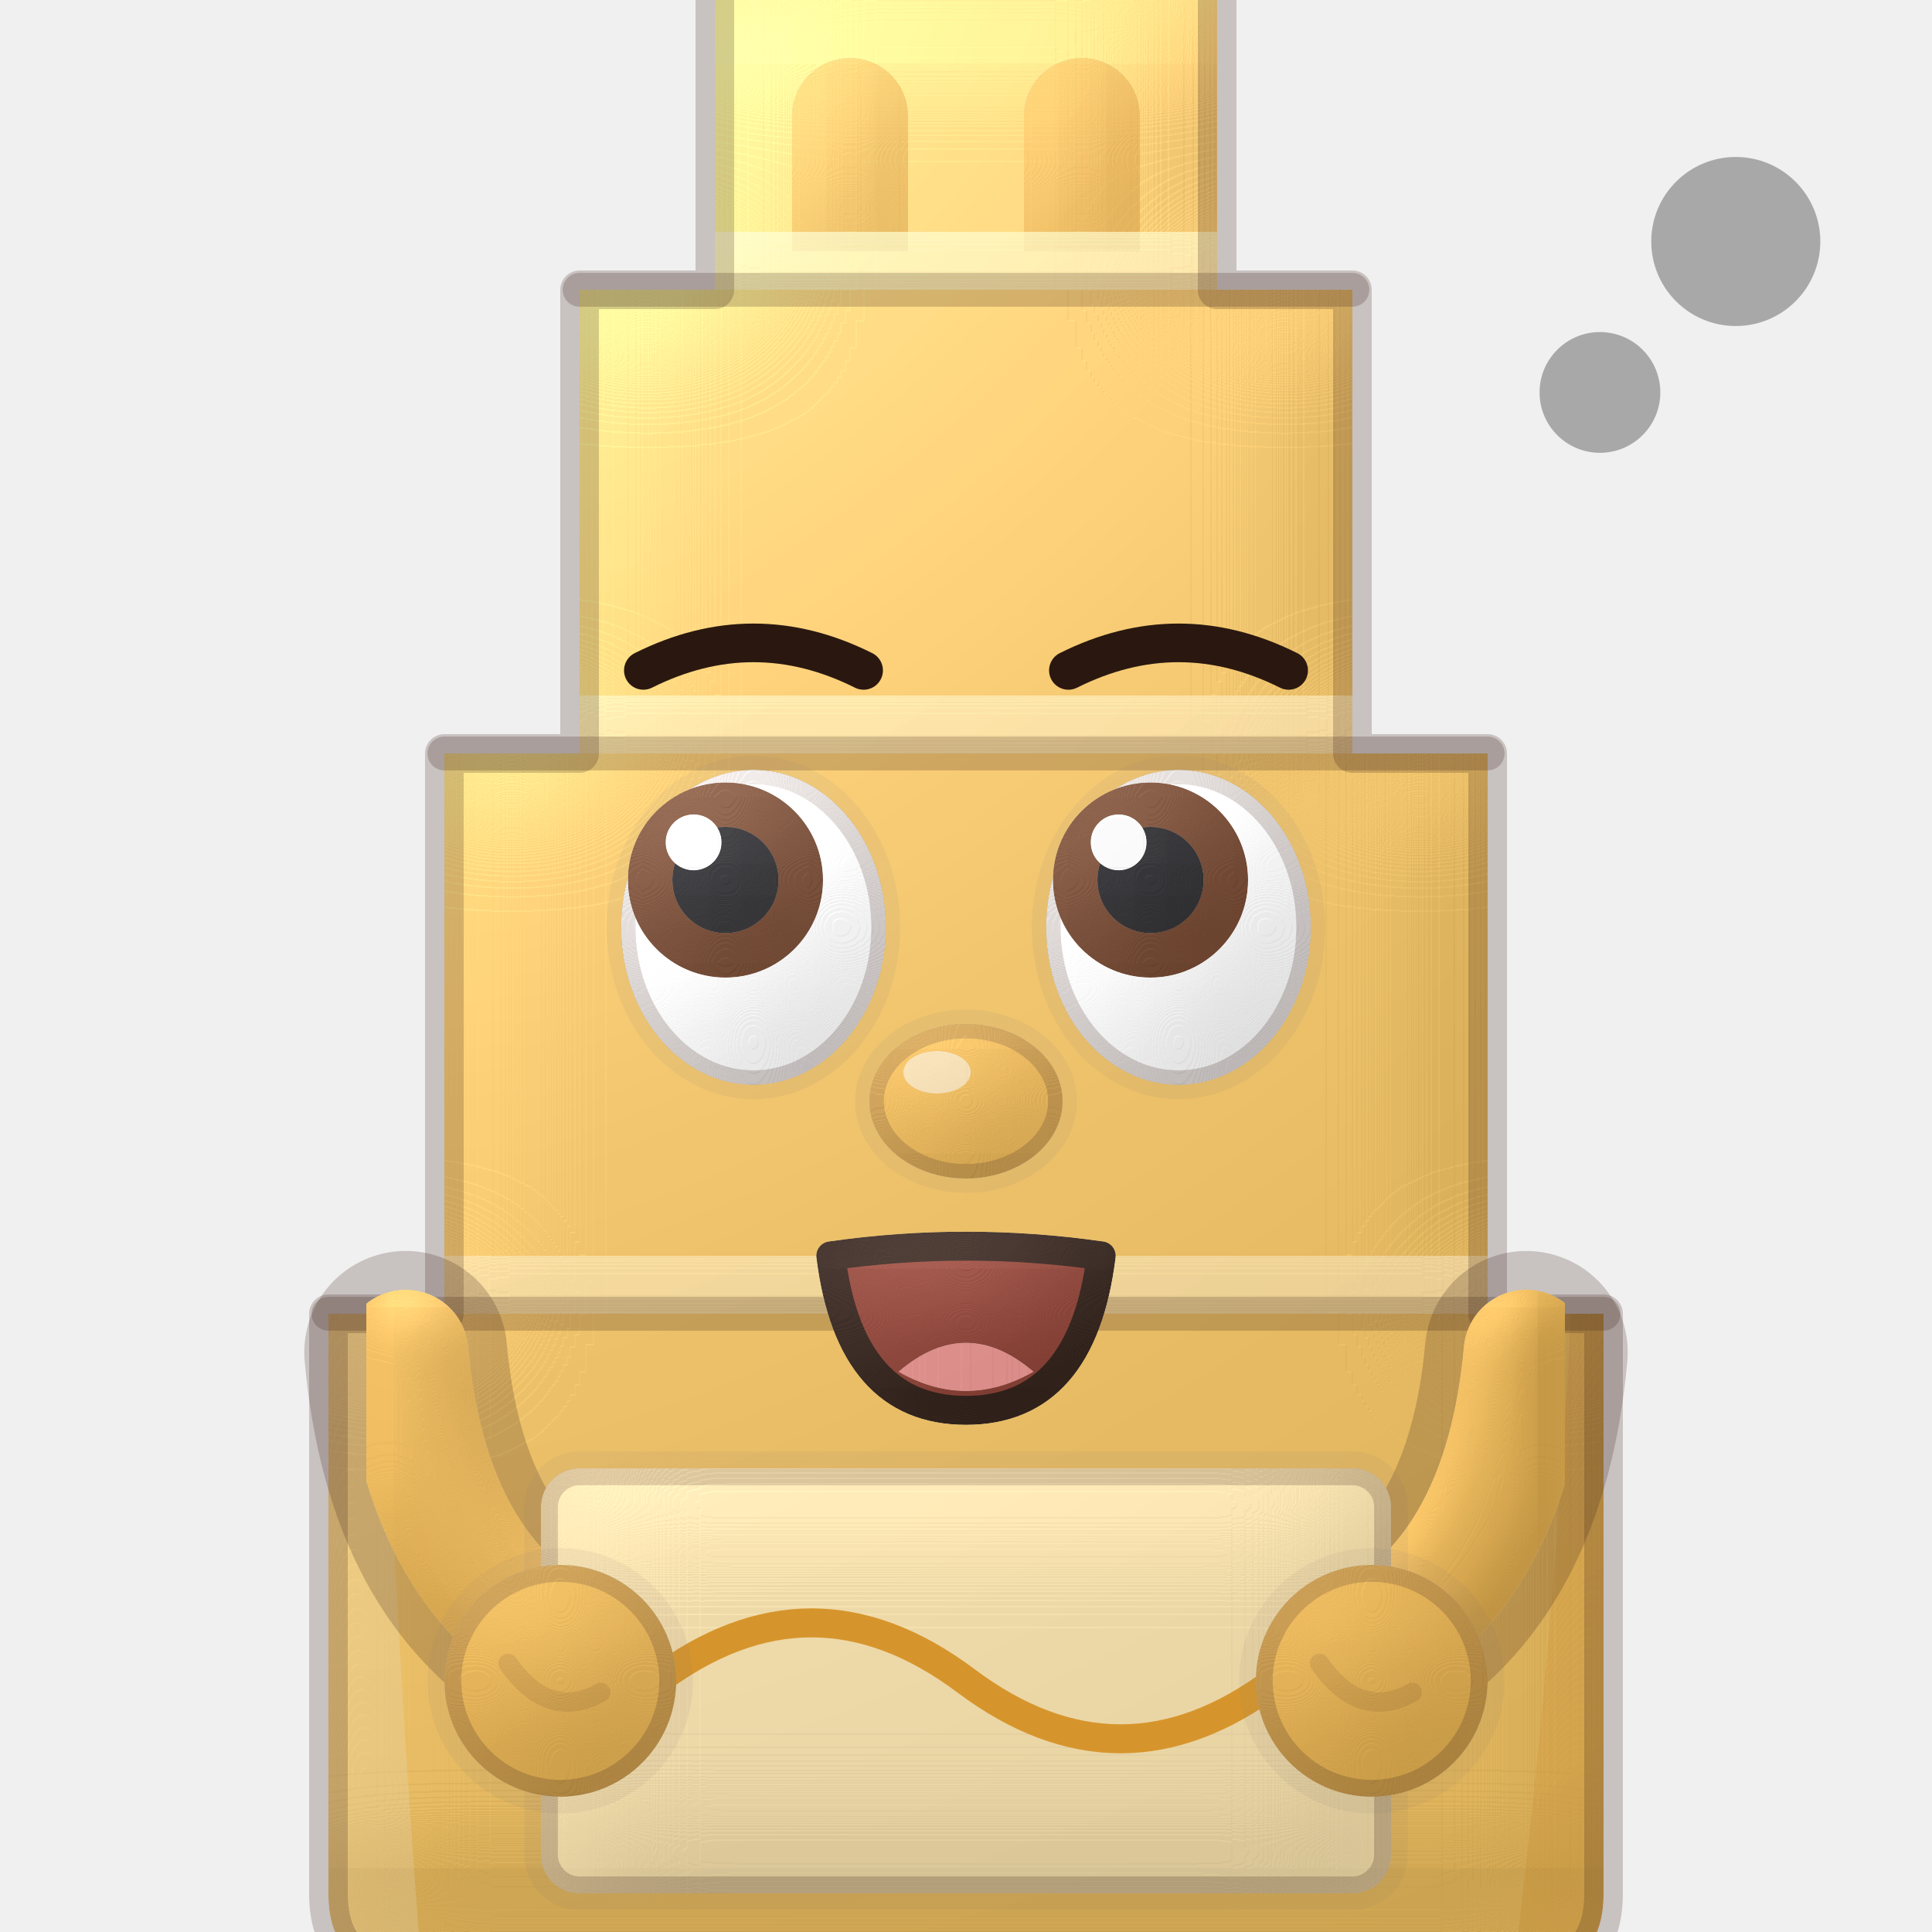
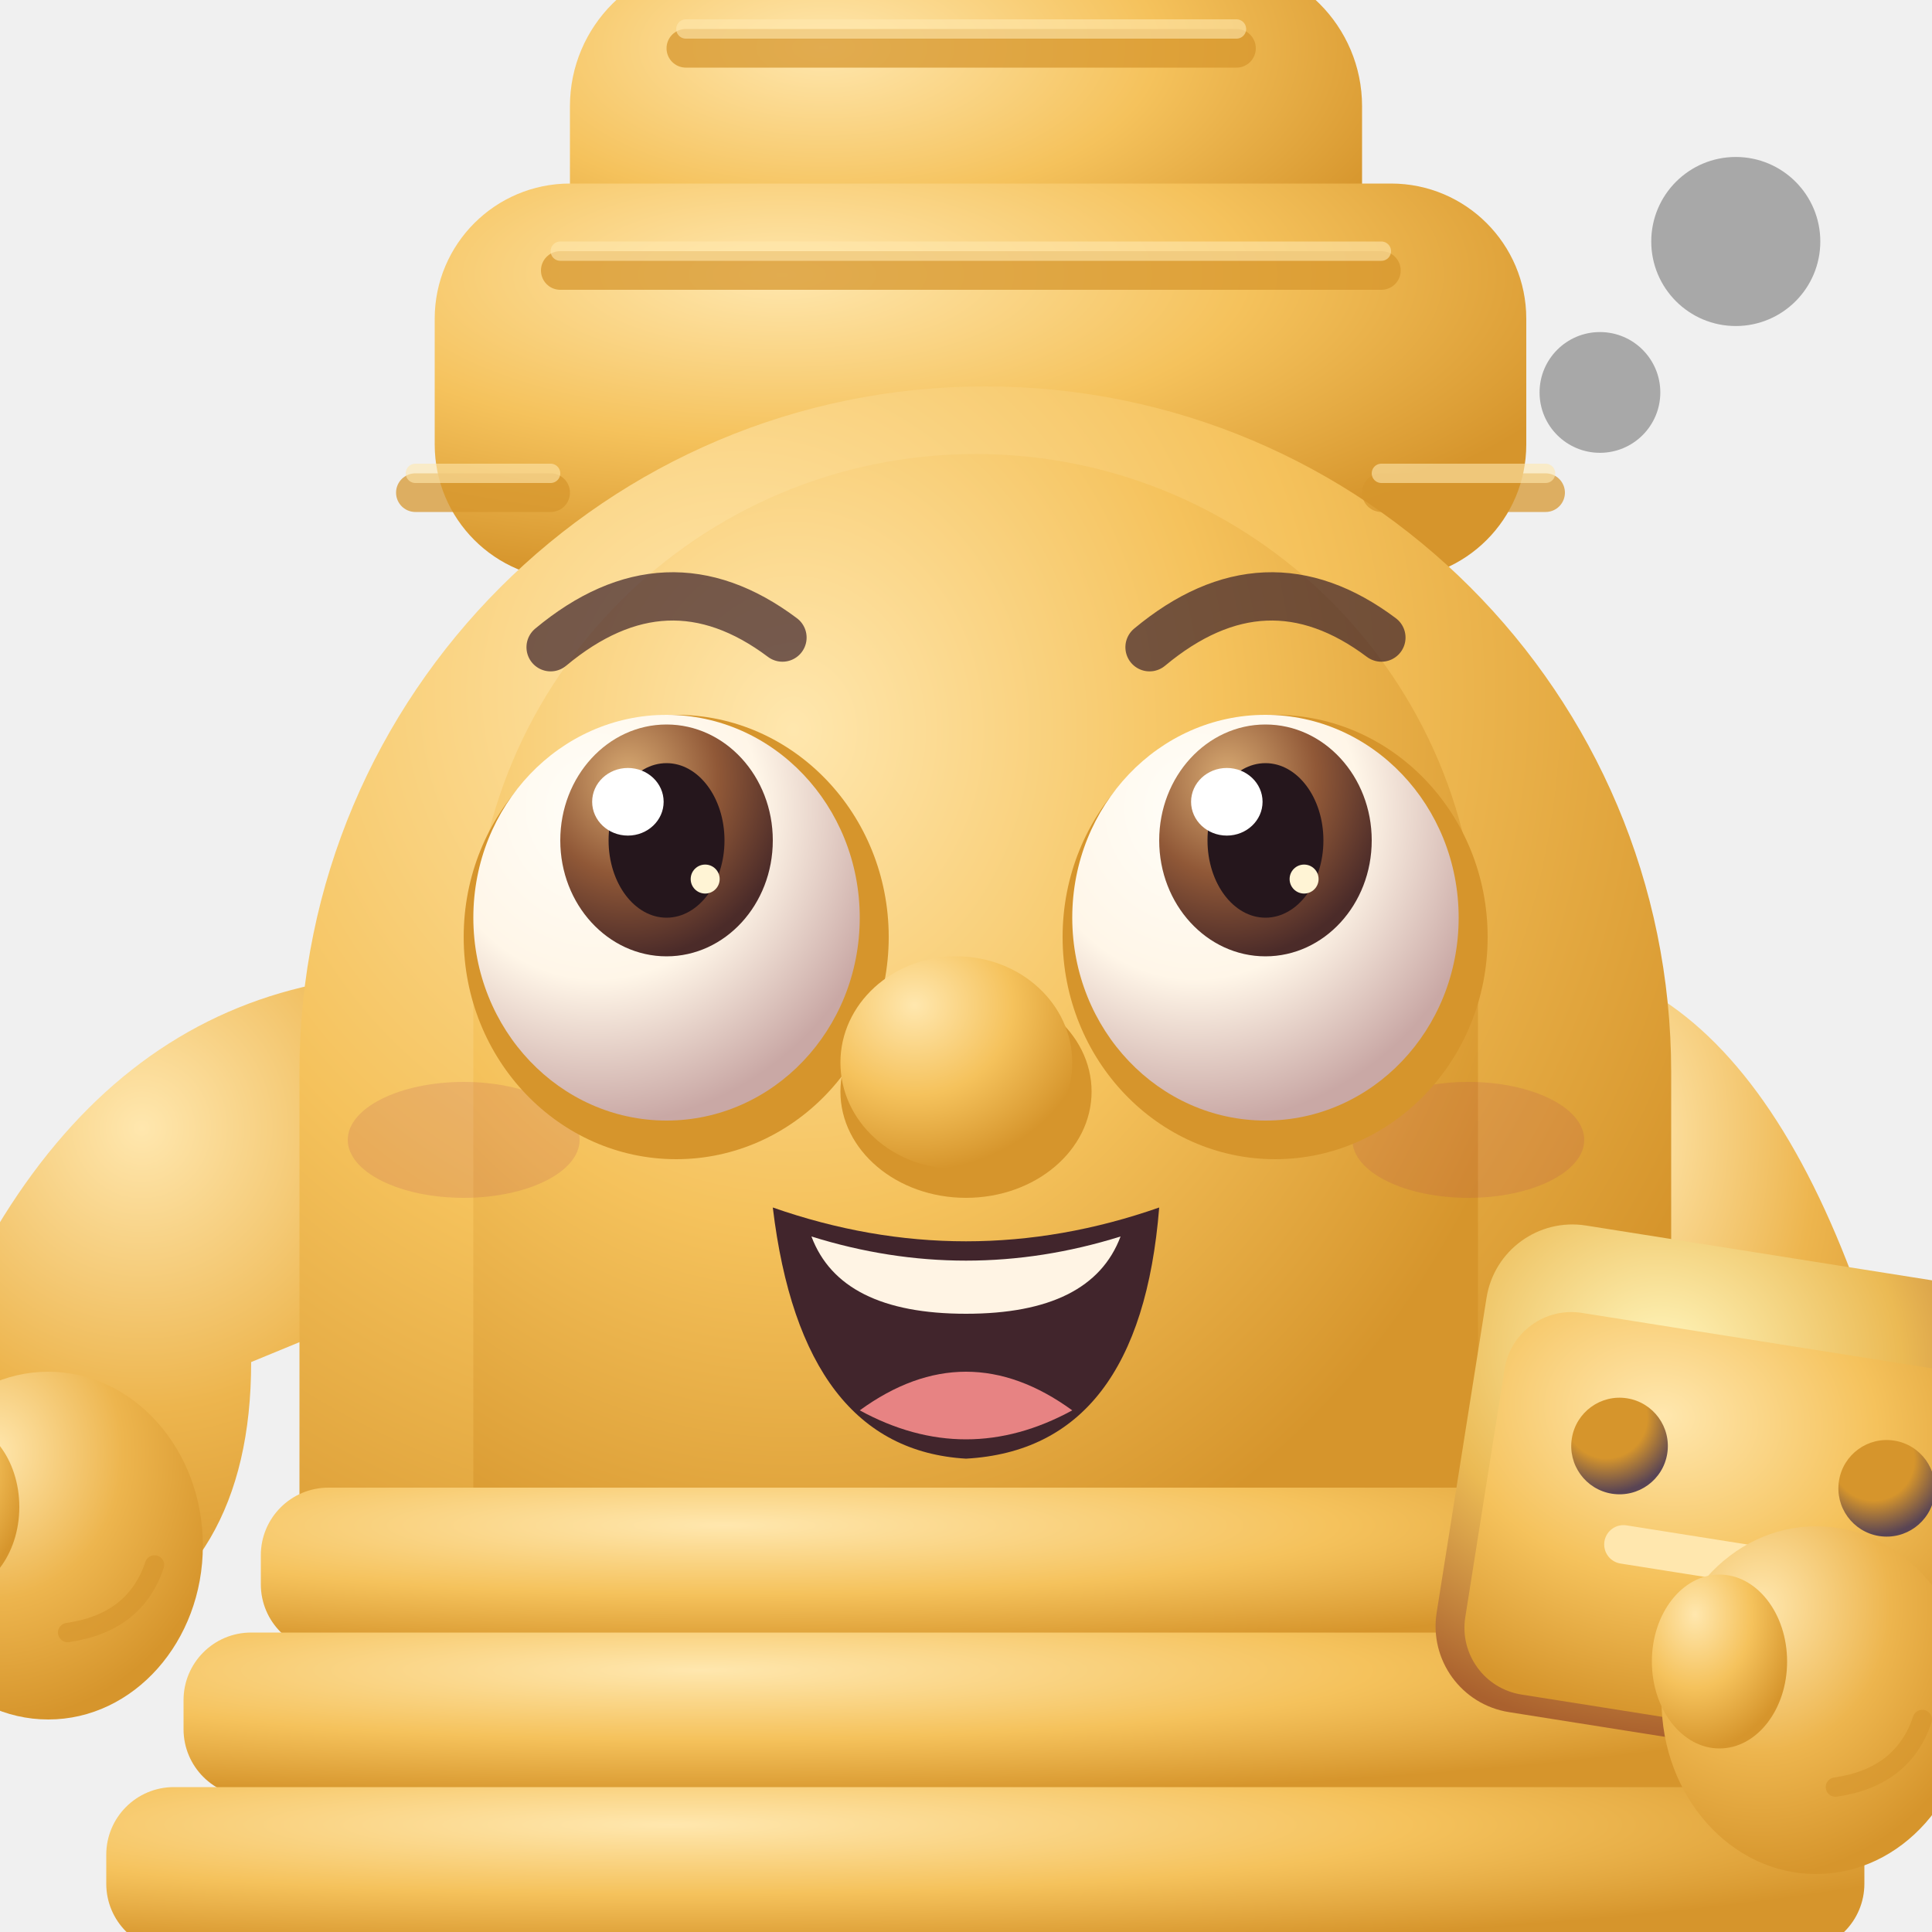
<svg xmlns="http://www.w3.org/2000/svg" viewBox="0 0 64 64" width="48" height="48" role="img" aria-label="Angkor, Website builder, planning">
  <defs>
-     <filter id="sm-angkor-s" x="-50%" y="-50%" width="200%" height="200%">
-       <feGaussianBlur stdDeviation="6" />
-     </filter>
-     <filter id="sm-angkor-clay" x="-25%" y="-25%" width="150%" height="150%" color-interpolation-filters="sRGB">
-       <feGaussianBlur in="SourceAlpha" stdDeviation="7" result="b" />
-       <feDiffuseLighting in="b" surfaceScale="6" diffuseConstant="1.15" lighting-color="#fff" result="d">
-         <feDistantLight azimuth="235" elevation="48" />
-       </feDiffuseLighting>
-       <feComposite in="d" in2="SourceAlpha" operator="in" result="d2" />
-       <feBlend in="SourceGraphic" in2="d2" mode="multiply" result="m" />
-       <feSpecularLighting in="b" surfaceScale="6" specularConstant=".55" specularExponent="22" lighting-color="#fff" result="s">
-         <fePointLight x="40" y="20" z="260" />
-       </feSpecularLighting>
-       <feComposite in="s" in2="SourceAlpha" operator="in" result="s2" />
-       <feComposite in="m" in2="s2" operator="arithmetic" k2="1" k3=".85" result="lit" />
-       <feComposite in="lit" in2="SourceAlpha" operator="in" />
-     </filter>
-     <filter id="sm-angkor-tube" x="-25%" y="-25%" width="150%" height="150%" color-interpolation-filters="sRGB">
-       <feGaussianBlur in="SourceAlpha" stdDeviation="3" result="b" />
-       <feDiffuseLighting in="b" surfaceScale="4" diffuseConstant="1.15" lighting-color="#fff" result="d">
-         <feDistantLight azimuth="235" elevation="48" />
-       </feDiffuseLighting>
-       <feComposite in="d" in2="SourceAlpha" operator="in" result="d2" />
-       <feBlend in="SourceGraphic" in2="d2" mode="multiply" result="m" />
-       <feSpecularLighting in="b" surfaceScale="4" specularConstant=".55" specularExponent="22" lighting-color="#fff" result="s">
-         <fePointLight x="40" y="20" z="260" />
-       </feSpecularLighting>
-       <feComposite in="s" in2="SourceAlpha" operator="in" result="s2" />
-       <feComposite in="m" in2="s2" operator="arithmetic" k2="1" k3=".85" result="lit" />
-       <feComposite in="lit" in2="SourceAlpha" operator="in" />
-     </filter>
+     <radialGradient id="sm-angkor-clay" cx="32%" cy="23%" r="78%">
+       <stop offset="0" stop-color="#FFE7AE" />
+       <stop offset="0.54" stop-color="#F5C25C" />
+       <stop offset="1" stop-color="#D6952C" />
+     </radialGradient>
+     <radialGradient id="sm-angkor-arm" cx="32%" cy="23%" r="78%">
+       <stop offset="0" stop-color="#FFE7AE" />
+       <stop offset="0.54" stop-color="#EDB54E" />
+       <stop offset="1" stop-color="#D6952C" />
+     </radialGradient>
+     <radialGradient id="sm-angkor-recess" cx="32%" cy="23%" r="78%">
+       <stop offset="0" stop-color="#D6952C" />
+       <stop offset="0.54" stop-color="#D6952C" />
+       <stop offset="1" stop-color="#594454" />
+     </radialGradient>
+     <radialGradient id="sm-angkor-boot" cx="32%" cy="23%" r="78%">
+       <stop offset="0" stop-color="#d39a69" />
+       <stop offset="0.54" stop-color="#966347" />
+       <stop offset="1" stop-color="#4a302d" />
+     </radialGradient>
+     <radialGradient id="sm-angkor-wood" cx="32%" cy="23%" r="78%">
+       <stop offset="0" stop-color="#ffe0a6" />
+       <stop offset="0.54" stop-color="#bb8051" />
+       <stop offset="1" stop-color="#774231" />
+     </radialGradient>
+     <radialGradient id="sm-angkor-gold" cx="32%" cy="23%" r="78%">
+       <stop offset="0" stop-color="#fff5bb" />
+       <stop offset="0.54" stop-color="#ebba54" />
+       <stop offset="1" stop-color="#aa612e" />
+     </radialGradient>
+     <radialGradient id="sm-angkor-red" cx="32%" cy="23%" r="78%">
+       <stop offset="0" stop-color="#ffb3a4" />
+       <stop offset="0.54" stop-color="#e47065" />
+       <stop offset="1" stop-color="#a53247" />
+     </radialGradient>
+     <radialGradient id="sm-angkor-white" cx="32%" cy="23%" r="78%">
+       <stop offset="0" stop-color="#fffef9" />
+       <stop offset="0.54" stop-color="#fff6e8" />
+       <stop offset="1" stop-color="#c9a8a5" />
+     </radialGradient>
+     <radialGradient id="sm-angkor-iris" cx="32%" cy="23%" r="78%">
+       <stop offset="0" stop-color="#d9ab73" />
+       <stop offset="0.54" stop-color="#905837" />
+       <stop offset="1" stop-color="#4b2b29" />
+     </radialGradient>
+     <radialGradient id="sm-angkor-floor">
+       <stop stop-color="#38252e" stop-opacity=".31" />
+       <stop offset=".55" stop-color="#483442" stop-opacity=".2" />
+       <stop offset="1" stop-color="#483442" stop-opacity="0" />
+     </radialGradient>
  </defs>
-   <g transform="scale(0.32) translate(-50 -100)">
-     <rect x="115" y="300" width="18" height="30" rx="6" fill="#EDB54E" stroke="#3B2418" stroke-opacity=".22" stroke-width="3.5" filter="url(#sm-angkor-clay)" />
-     <rect x="167" y="300" width="18" height="30" rx="6" fill="#EDB54E" stroke="#3B2418" stroke-opacity=".22" stroke-width="3.5" filter="url(#sm-angkor-clay)" />
-     <path d="M138 322 L112 322 L110 334 Q90 336 88 348 L88 352 L142 352 L142 338 Q142 328 138 322 Z" fill="#8A4E2B" stroke="#3B2418" stroke-opacity=".22" stroke-width="3.5" stroke-linejoin="round" filter="url(#sm-angkor-clay)" />
-     <path d="M142 348 L88 348 L88 355 L142 355 Z" fill="#5E3219" stroke="#3B2418" stroke-opacity=".22" stroke-width="3" stroke-linejoin="round" filter="url(#sm-angkor-clay)" />
-     <path d="M132 328 L118 334 M118 328 L132 334" fill="none" stroke="#E2B07A" stroke-width="2.5" stroke-linecap="round" stroke-linejoin="round" />
-     <path d="M162 322 L188 322 L190 334 Q210 336 212 348 L212 352 L158 352 L158 338 Q158 328 162 322 Z" fill="#8A4E2B" stroke="#3B2418" stroke-opacity=".22" stroke-width="3.5" stroke-linejoin="round" filter="url(#sm-angkor-clay)" />
-     <path d="M158 348 L212 348 L212 355 L158 355 Z" fill="#5E3219" stroke="#3B2418" stroke-opacity=".22" stroke-width="3" stroke-linejoin="round" filter="url(#sm-angkor-clay)" />
-     <path d="M168 328 L182 334 M182 328 L168 334" fill="none" stroke="#E2B07A" stroke-width="2.5" stroke-linecap="round" stroke-linejoin="round" />
-     <clipPath id="sm-angkor-c">
-       <path d="M150 52 Q168 72 164 96 L176 96 L176 130 L190 130 L190 178 L204 178 L204 236 L216 236 L216 296 Q216 304 208 304 L92 304 Q84 304 84 296 L84 236 L96 236 L96 178 L110 178 L110 130 L124 130 L124 96 L136 96 Q132 72 150 52 Z" />
-     </clipPath>
-     <path d="M150 52 Q168 72 164 96 L176 96 L176 130 L190 130 L190 178 L204 178 L204 236 L216 236 L216 296 Q216 304 208 304 L92 304 Q84 304 84 296 L84 236 L96 236 L96 178 L110 178 L110 130 L124 130 L124 96 L136 96 Q132 72 150 52 Z" fill="#F5C25C" filter="url(#sm-angkor-clay)" />
-     <g clip-path="url(#sm-angkor-c)">
-       <path d="M200 0 L340 0 L340 370 L196 370 Q230 200 200 0 Z" fill="#D6952C" opacity="0.32" filter="url(#sm-angkor-clay)" />
-       <path d="M0 0 L104 0 Q76 160 100 370 L0 370 Z" fill="#FFE7AE" opacity="0.4" filter="url(#sm-angkor-clay)" />
-       <path d="M132 126 L132 112 A6 6 0 0 1 144 112 L144 126 Z" fill="#D6952C" opacity="0.6" filter="url(#sm-angkor-clay)" />
-       <path d="M156 126 L156 112 A6 6 0 0 1 168 112 L168 126 Z" fill="#D6952C" opacity="0.6" filter="url(#sm-angkor-clay)" />
-       <path d="M86 230 L214 230 L214 236 L86 236 Z M98 172 L202 172 L202 178 L98 178 Z M112 124 L188 124 L188 130 L112 130 Z" fill="#FFE7AE" opacity="0.7" filter="url(#sm-angkor-clay)" />
+   <g transform="scale(0.32) translate(-50 -84)">
+     <g transform="translate(119 302) rotate(-9) scale(1 1)">
+       <rect x="-13" y="-53" width="27" height="71" rx="13" fill="url(#sm-angkor-arm)" />
+       <path d="M-17-13Q-12-20 12-17Q23-17 21-6L20 23Q32 37 14 45H-27Q-45 44-42 29Q-41 12-22 11Z" fill="url(#sm-angkor-boot)" />
+       <path d="M-42 32Q-24 42 22 32Q27 46 12 47H-28Q-45 45-42 32Z" fill="#49302b" />
+       <path d="M-40 33Q-20 43 24 33" fill="none" stroke="#bd9169" stroke-width="2.7" stroke-linecap="round" stroke-linejoin="round" />
+       <path d="M-39 30Q-33 17-19 17M-15-10Q-4-15 13-10" fill="none" stroke="#f1bd89" stroke-width="3" opacity="0.55" stroke-linecap="round" stroke-linejoin="round" />
+       <ellipse cx="-15" cy="-3" rx="2.7" ry="2.7" fill="#3b2826" />
+       <ellipse cx="2" cy="-1" rx="2.7" ry="2.7" fill="#3b2826" />
+       <path d="M-15 -3l17 2" fill="none" stroke="#f4d3a6" stroke-width="2.5" stroke-linecap="round" stroke-linejoin="round" />
+       <ellipse cx="-17" cy="4" rx="2.7" ry="2.7" fill="#3b2826" />
+       <ellipse cx="0" cy="6" rx="2.7" ry="2.7" fill="#3b2826" />
+       <path d="M-17 4l17 2" fill="none" stroke="#f4d3a6" stroke-width="2.5" stroke-linecap="round" stroke-linejoin="round" />
+       <ellipse cx="-19" cy="11" rx="2.7" ry="2.7" fill="#3b2826" />
+       <ellipse cx="-2" cy="13" rx="2.7" ry="2.7" fill="#3b2826" />
+       <path d="M-19 11l17 2" fill="none" stroke="#f4d3a6" stroke-width="2.5" stroke-linecap="round" stroke-linejoin="round" />
+       <path d="M-10 17q-14 9-17 5M-10 17q8 4 10 11" fill="none" stroke="#dfad7d" stroke-width="2" opacity="0.7" stroke-linecap="round" stroke-linejoin="round" />
+       <path d="M-29 26l6 1m-9-5l4 1m36-3l5-1" fill="none" stroke="#d5a47a" stroke-width="1.5" opacity="0.65" stroke-linecap="round" stroke-linejoin="round" />
    </g>
-     <path d="M150 52 Q168 72 164 96 L176 96 L176 130 L190 130 L190 178 L204 178 L204 236 L216 236 L216 296 Q216 304 208 304 L92 304 Q84 304 84 296 L84 236 L96 236 L96 178 L110 178 L110 130 L124 130 L124 96 L136 96 Q132 72 150 52 Z" fill="none" stroke="#3B2418" stroke-opacity=".22" stroke-width="4" stroke-linecap="round" stroke-linejoin="round" />
-     <path d="M124 96 L176 96 M110 130 L190 130 M96 178 L204 178 M84 236 L216 236" fill="none" stroke="#3B2418" stroke-opacity=".22" stroke-width="3.5" stroke-linecap="round" stroke-linejoin="round" />
-     <ellipse cx="150" cy="214" rx="10" ry="8" fill="#EDB54E" stroke="#3B2418" stroke-opacity=".22" stroke-width="3" filter="url(#sm-angkor-clay)" />
-     <ellipse cx="147" cy="211" rx="3.5" ry="2.2" fill="#fff" opacity=".55" filter="url(#sm-angkor-clay)" />
-     <g>
-       <ellipse cx="128" cy="196" rx="13.7" ry="16.3" fill="#fff" stroke="#3B2418" stroke-opacity=".22" stroke-width="3" filter="url(#sm-angkor-clay)" />
-       <circle cx="125.1" cy="191.1" r="10.1" fill="#6B3B22" filter="url(#sm-angkor-clay)" />
-       <circle cx="125.1" cy="191.1" r="5.5" fill="#1B1B1F" filter="url(#sm-angkor-clay)" />
-       <circle cx="121.8" cy="187.2" r="2.9" fill="#fff" filter="url(#sm-angkor-clay)" />
-       <ellipse cx="172" cy="196" rx="13.7" ry="16.3" fill="#fff" stroke="#3B2418" stroke-opacity=".22" stroke-width="3" filter="url(#sm-angkor-clay)" />
-       <circle cx="169.1" cy="191.1" r="10.1" fill="#6B3B22" filter="url(#sm-angkor-clay)" />
-       <circle cx="169.1" cy="191.1" r="5.5" fill="#1B1B1F" filter="url(#sm-angkor-clay)" />
-       <circle cx="165.8" cy="187.2" r="2.9" fill="#fff" filter="url(#sm-angkor-clay)" />
+     <g transform="translate(181 302) rotate(9) scale(-1 1)">
+       <rect x="-13" y="-53" width="27" height="71" rx="13" fill="url(#sm-angkor-arm)" />
+       <path d="M-17-13Q-12-20 12-17Q23-17 21-6L20 23Q32 37 14 45H-27Q-45 44-42 29Q-41 12-22 11Z" fill="url(#sm-angkor-boot)" />
+       <path d="M-42 32Q-24 42 22 32Q27 46 12 47H-28Q-45 45-42 32Z" fill="#49302b" />
+       <path d="M-40 33Q-20 43 24 33" fill="none" stroke="#bd9169" stroke-width="2.7" stroke-linecap="round" stroke-linejoin="round" />
+       <path d="M-39 30Q-33 17-19 17M-15-10Q-4-15 13-10" fill="none" stroke="#f1bd89" stroke-width="3" opacity="0.55" stroke-linecap="round" stroke-linejoin="round" />
+       <ellipse cx="-15" cy="-3" rx="2.7" ry="2.7" fill="#3b2826" />
+       <ellipse cx="2" cy="-1" rx="2.7" ry="2.7" fill="#3b2826" />
+       <path d="M-15 -3l17 2" fill="none" stroke="#f4d3a6" stroke-width="2.5" stroke-linecap="round" stroke-linejoin="round" />
+       <ellipse cx="-17" cy="4" rx="2.7" ry="2.7" fill="#3b2826" />
+       <ellipse cx="0" cy="6" rx="2.7" ry="2.7" fill="#3b2826" />
+       <path d="M-17 4l17 2" fill="none" stroke="#f4d3a6" stroke-width="2.5" stroke-linecap="round" stroke-linejoin="round" />
+       <ellipse cx="-19" cy="11" rx="2.7" ry="2.7" fill="#3b2826" />
+       <ellipse cx="-2" cy="13" rx="2.7" ry="2.7" fill="#3b2826" />
+       <path d="M-19 11l17 2" fill="none" stroke="#f4d3a6" stroke-width="2.5" stroke-linecap="round" stroke-linejoin="round" />
+       <path d="M-10 17q-14 9-17 5M-10 17q8 4 10 11" fill="none" stroke="#dfad7d" stroke-width="2" opacity="0.7" stroke-linecap="round" stroke-linejoin="round" />
+       <path d="M-29 26l6 1m-9-5l4 1m36-3l5-1" fill="none" stroke="#d5a47a" stroke-width="1.5" opacity="0.65" stroke-linecap="round" stroke-linejoin="round" />
    </g>
-     <path d="M116.6 169.4 Q128 163.7 139.4 169.4 M183.4 169.4 Q172 163.7 160.6 169.4" fill="none" stroke="#2A1810" stroke-width="4" stroke-linecap="round" />
-     <path d="M136 230 Q150 228 164 230 Q162 246 150 246 Q138 246 136 230 Z" fill="#8E3B2E" stroke="#2A1810" stroke-width="3" stroke-linejoin="round" filter="url(#sm-angkor-clay)" />
-     <path d="M143 242 Q150 236 157 242 Q150 246 143 242 Z" fill="#E58A86" filter="url(#sm-angkor-clay)" />
-     <path d="M92 240 Q94 262 108 270" fill="none" stroke="#3B2418" stroke-opacity=".22" stroke-width="21" stroke-linecap="round" stroke-linejoin="round" />
-     <path d="M92 240 Q94 262 108 270" fill="none" stroke="#EDB54E" stroke-width="13" stroke-linecap="round" stroke-linejoin="round" filter="url(#sm-angkor-tube)" />
-     <path d="M208 240 Q206 262 192 270" fill="none" stroke="#3B2418" stroke-opacity=".22" stroke-width="21" stroke-linecap="round" stroke-linejoin="round" />
-     <path d="M208 240 Q206 262 192 270" fill="none" stroke="#EDB54E" stroke-width="13" stroke-linecap="round" stroke-linejoin="round" filter="url(#sm-angkor-tube)" />
-     <rect x="106" y="252" width="88" height="44" rx="4" fill="#FFE7AE" stroke="#3B2418" stroke-opacity=".22" stroke-width="3.5" filter="url(#sm-angkor-clay)" />
-     <path d="M118 274 Q134 262 150 274 Q166 286 182 274" fill="none" stroke="#D6952C" stroke-width="3" stroke-linecap="round" stroke-linejoin="round" />
-     <circle cx="108" cy="274" r="12" fill="#EDB54E" stroke="#3B2418" stroke-opacity=".22" stroke-width="3.5" filter="url(#sm-angkor-clay)" />
-     <path d="M102.6 272.2 Q106.8 278.2 112.2 275.2" fill="none" stroke="#3B2418" stroke-opacity=".22" stroke-width="2" stroke-linecap="round" opacity=".5" />
-     <circle cx="192" cy="274" r="12" fill="#EDB54E" stroke="#3B2418" stroke-opacity=".22" stroke-width="3.5" filter="url(#sm-angkor-clay)" />
-     <path d="M186.6 272.2 Q190.8 278.2 196.2 275.2" fill="none" stroke="#3B2418" stroke-opacity=".22" stroke-width="2" stroke-linecap="round" opacity=".5" />
+     <path d="M111 187Q65 176 45 220Q37 249 59 254Q76 247 76 225L110 211Z" fill="url(#sm-angkor-arm)" />
+     <path d="M207 183Q238 183 250 247L232 262Q219 209 204 222Z" fill="url(#sm-angkor-arm)" />
+     <path d="M123 91Q123 67 149 40Q177 63 177 91Z" fill="url(#sm-angkor-clay)" />
+     <path d="M149 49Q136 69 137 85M151 49Q162 70 160 85" fill="none" stroke="#D6952C" stroke-width="4" opacity="0.73" stroke-linecap="round" stroke-linejoin="round" />
+     <g transform="translate(0 -2)">
+       <path d="M149 49Q136 69 137 85M151 49Q162 70 160 85" fill="none" stroke="#FFE7AE" stroke-width="2" opacity="0.6" stroke-linecap="round" stroke-linejoin="round" />
+     </g>
+     <rect x="109" y="80" width="82" height="39" rx="15" fill="url(#sm-angkor-clay)" />
+     <rect x="95" y="103" width="113" height="41" rx="14" fill="url(#sm-angkor-clay)" />
+     <path d="M81 264v-69a71 71 0 0 1 142 0v69Z" fill="url(#sm-angkor-clay)" />
+     <path d="M99 254v-71a52 52 0 0 1 104 0v71Z" fill="url(#sm-angkor-clay)" />
+     <rect x="77" y="238" width="150" height="17" rx="7" fill="url(#sm-angkor-clay)" />
+     <rect x="69" y="253" width="166" height="17" rx="7" fill="url(#sm-angkor-clay)" />
+     <rect x="61" y="269" width="182" height="17" rx="7" fill="url(#sm-angkor-clay)" />
+     <path d="M121 89H178M108 112H193M93 135H107M193 135H210" fill="none" stroke="#D6952C" stroke-width="4" opacity="0.73" stroke-linecap="round" stroke-linejoin="round" />
+     <g transform="translate(0 -2)">
+       <path d="M121 89H178M108 112H193M93 135H107M193 135H210" fill="none" stroke="#FFE7AE" stroke-width="2" opacity="0.6" stroke-linecap="round" stroke-linejoin="round" />
+     </g>
+     <ellipse cx="55" cy="244" rx="16" ry="18" fill="url(#sm-angkor-arm)" />
+     <ellipse cx="45" cy="240" rx="7" ry="9" fill="url(#sm-angkor-clay)" />
+     <path d="M57 253q7 -1 9 -7" fill="none" stroke="#D6952C" stroke-width="2" opacity="0.65" stroke-linecap="round" stroke-linejoin="round" />
+     <g transform="translate(150 179)">
+       <ellipse cx="-52" cy="23" rx="12" ry="6" fill="#a63655" opacity=".15" />
+       <ellipse cx="52" cy="23" rx="12" ry="6" fill="#a63655" opacity=".15" />
+       <g>
+         <g transform="translate(-31 0)">
+           <path d="M-12 -28Q0 -38 12 -29" fill="none" stroke="#41252C" stroke-width="5" opacity="0.72" stroke-linecap="round" stroke-linejoin="round" />
+           <ellipse cx="1" cy="2" rx="22" ry="23" fill="#D6952C" />
+           <ellipse cx="0" cy="0" rx="20" ry="21" fill="url(#sm-angkor-white)" />
+           <ellipse cx="0" cy="-8" rx="11" ry="12" fill="url(#sm-angkor-iris)" />
+           <ellipse cx="0" cy="-8" rx="6" ry="8" fill="#25161c" />
+           <ellipse cx="-4" cy="-12" rx="3.7" ry="3.5" fill="white" />
+           <ellipse cx="4" cy="-4" rx="1.5" ry="1.5" fill="#fff4d5" />
+         </g>
+         <g transform="translate(31 0)">
+           <path d="M-12 -28Q0 -38 12 -29" fill="none" stroke="#41252C" stroke-width="5" opacity="0.72" stroke-linecap="round" stroke-linejoin="round" />
+           <ellipse cx="1" cy="2" rx="22" ry="23" fill="#D6952C" />
+           <ellipse cx="0" cy="0" rx="20" ry="21" fill="url(#sm-angkor-white)" />
+           <ellipse cx="0" cy="-8" rx="11" ry="12" fill="url(#sm-angkor-iris)" />
+           <ellipse cx="0" cy="-8" rx="6" ry="8" fill="#25161c" />
+           <ellipse cx="-4" cy="-12" rx="3.7" ry="3.5" fill="white" />
+           <ellipse cx="4" cy="-4" rx="1.5" ry="1.5" fill="#fff4d5" />
+         </g>
+       </g>
+       <ellipse cx="0" cy="18" rx="13" ry="11" fill="#D6952C" />
+       <ellipse cx="-1" cy="15" rx="12" ry="11" fill="url(#sm-angkor-clay)" />
+       <path d="M-20 30Q0 37 20 30Q18 55 0 56Q-17 55-20 30Z" fill="#41252C" />
+       <path d="M-16 33Q0 38 16 33Q13 41 0 41Q-13 41-16 33Z" fill="#fff4e4" />
+       <path d="M-11 51Q0 43 11 51Q0 57-11 51Z" fill="#e78383" />
+     </g>
+     <g transform="rotate(9 232 239)">
+       <rect x="201" y="214" width="59" height="51" rx="9" fill="url(#sm-angkor-gold)" />
+       <rect x="204" y="223" width="53" height="40" rx="7" fill="url(#sm-angkor-clay)" />
+       <ellipse cx="217" cy="236" rx="5" ry="5" fill="url(#sm-angkor-recess)" />
+       <ellipse cx="245" cy="236" rx="5" ry="5" fill="url(#sm-angkor-recess)" />
+       <path d="M219 246H243" fill="none" stroke="#FFE7AE" stroke-width="4" stroke-linecap="round" stroke-linejoin="round" />
+     </g>
+     <ellipse cx="238" cy="260" rx="16" ry="18" fill="url(#sm-angkor-arm)" />
+     <ellipse cx="228" cy="256" rx="7" ry="9" fill="url(#sm-angkor-clay)" />
+     <path d="M240 269q7 -1 9 -7" fill="none" stroke="#D6952C" stroke-width="2" opacity="0.65" stroke-linecap="round" stroke-linejoin="round" />
  </g>
  <circle cx="53" cy="13" r="2" fill="#a8a8a8" />
  <circle cx="57.5" cy="8" r="2.8" fill="#a8a8a8" />
</svg>
